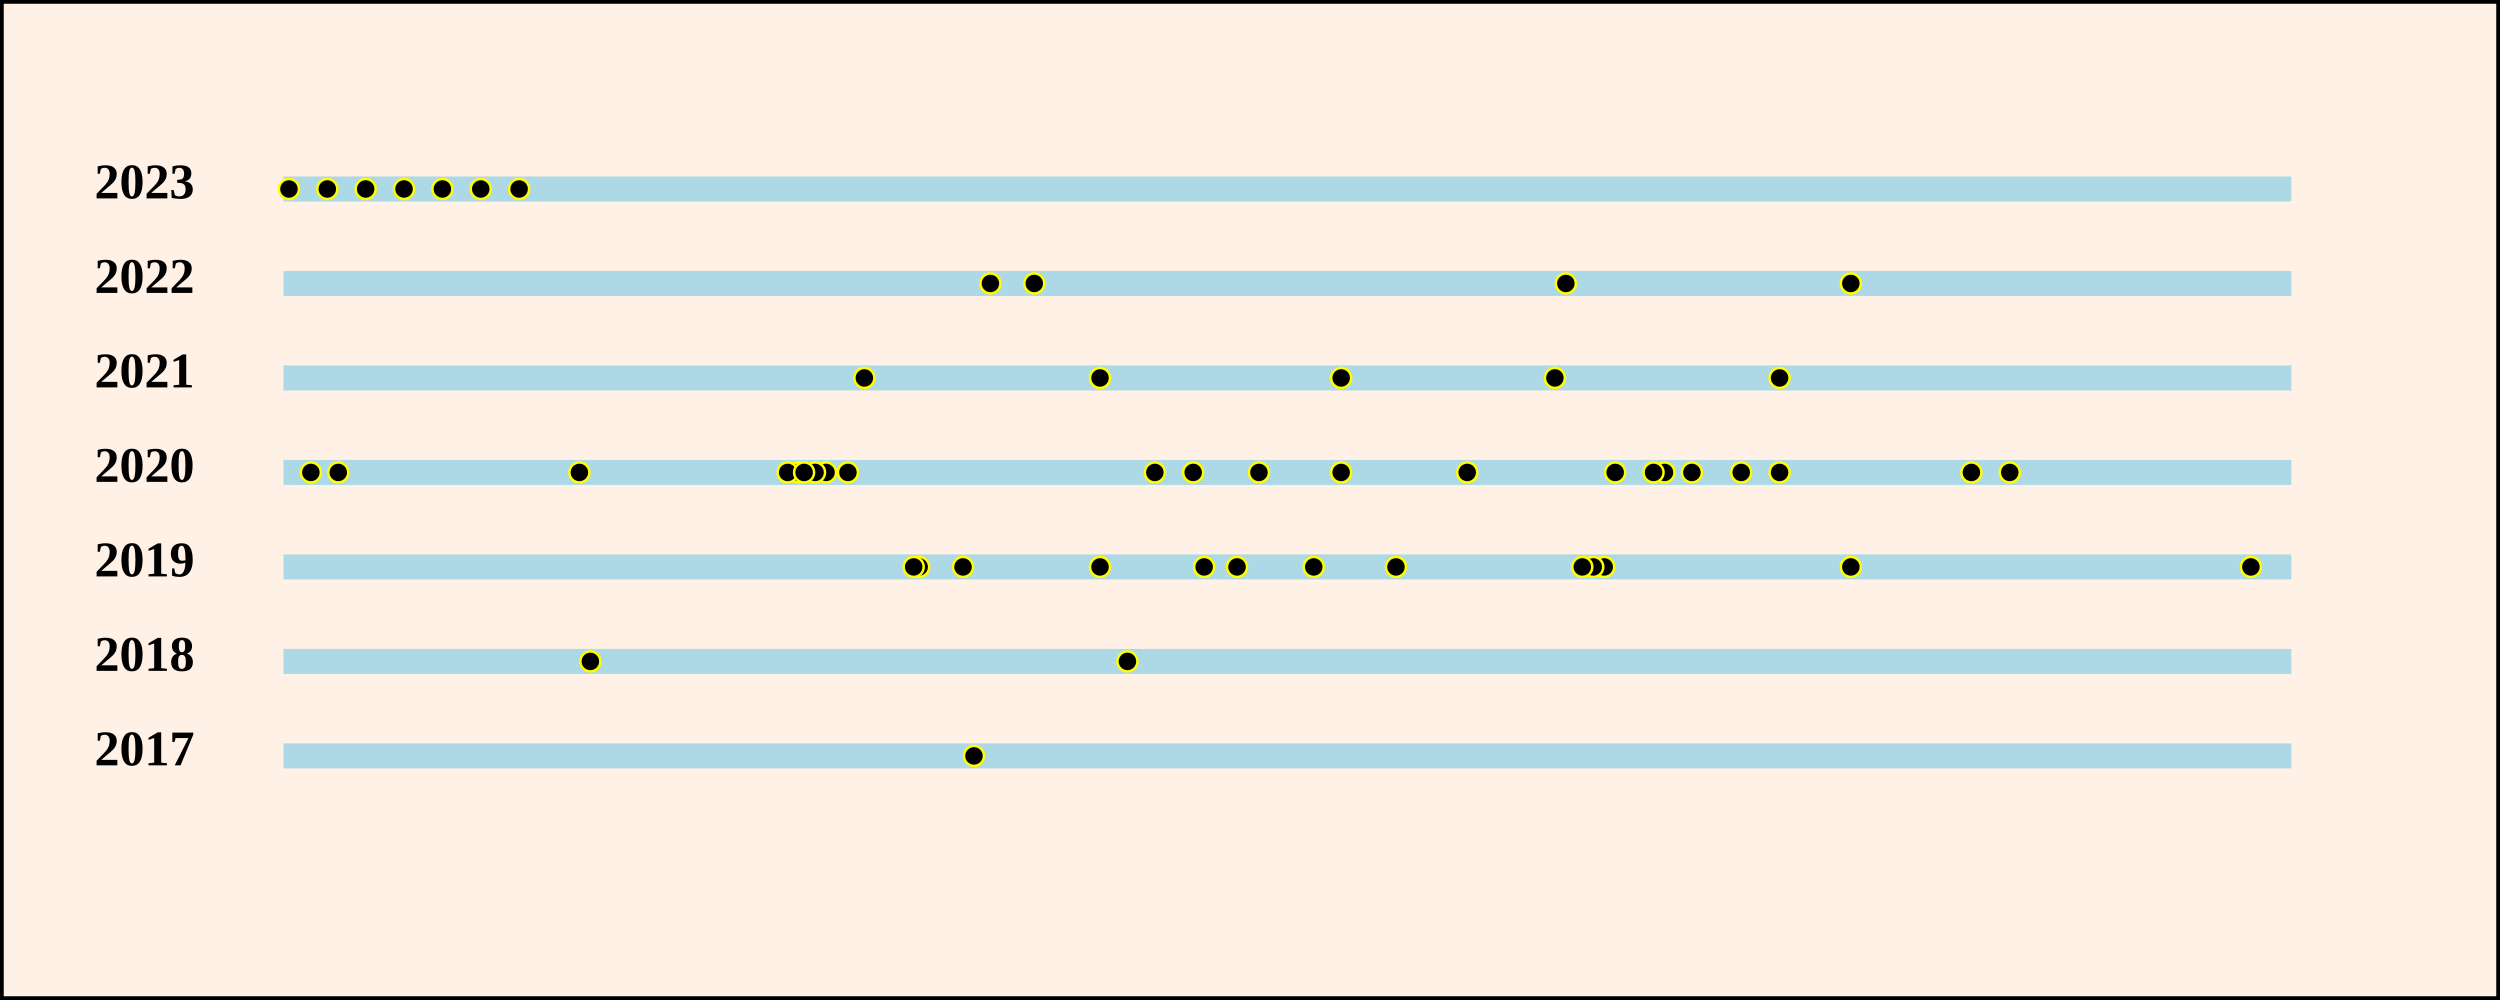
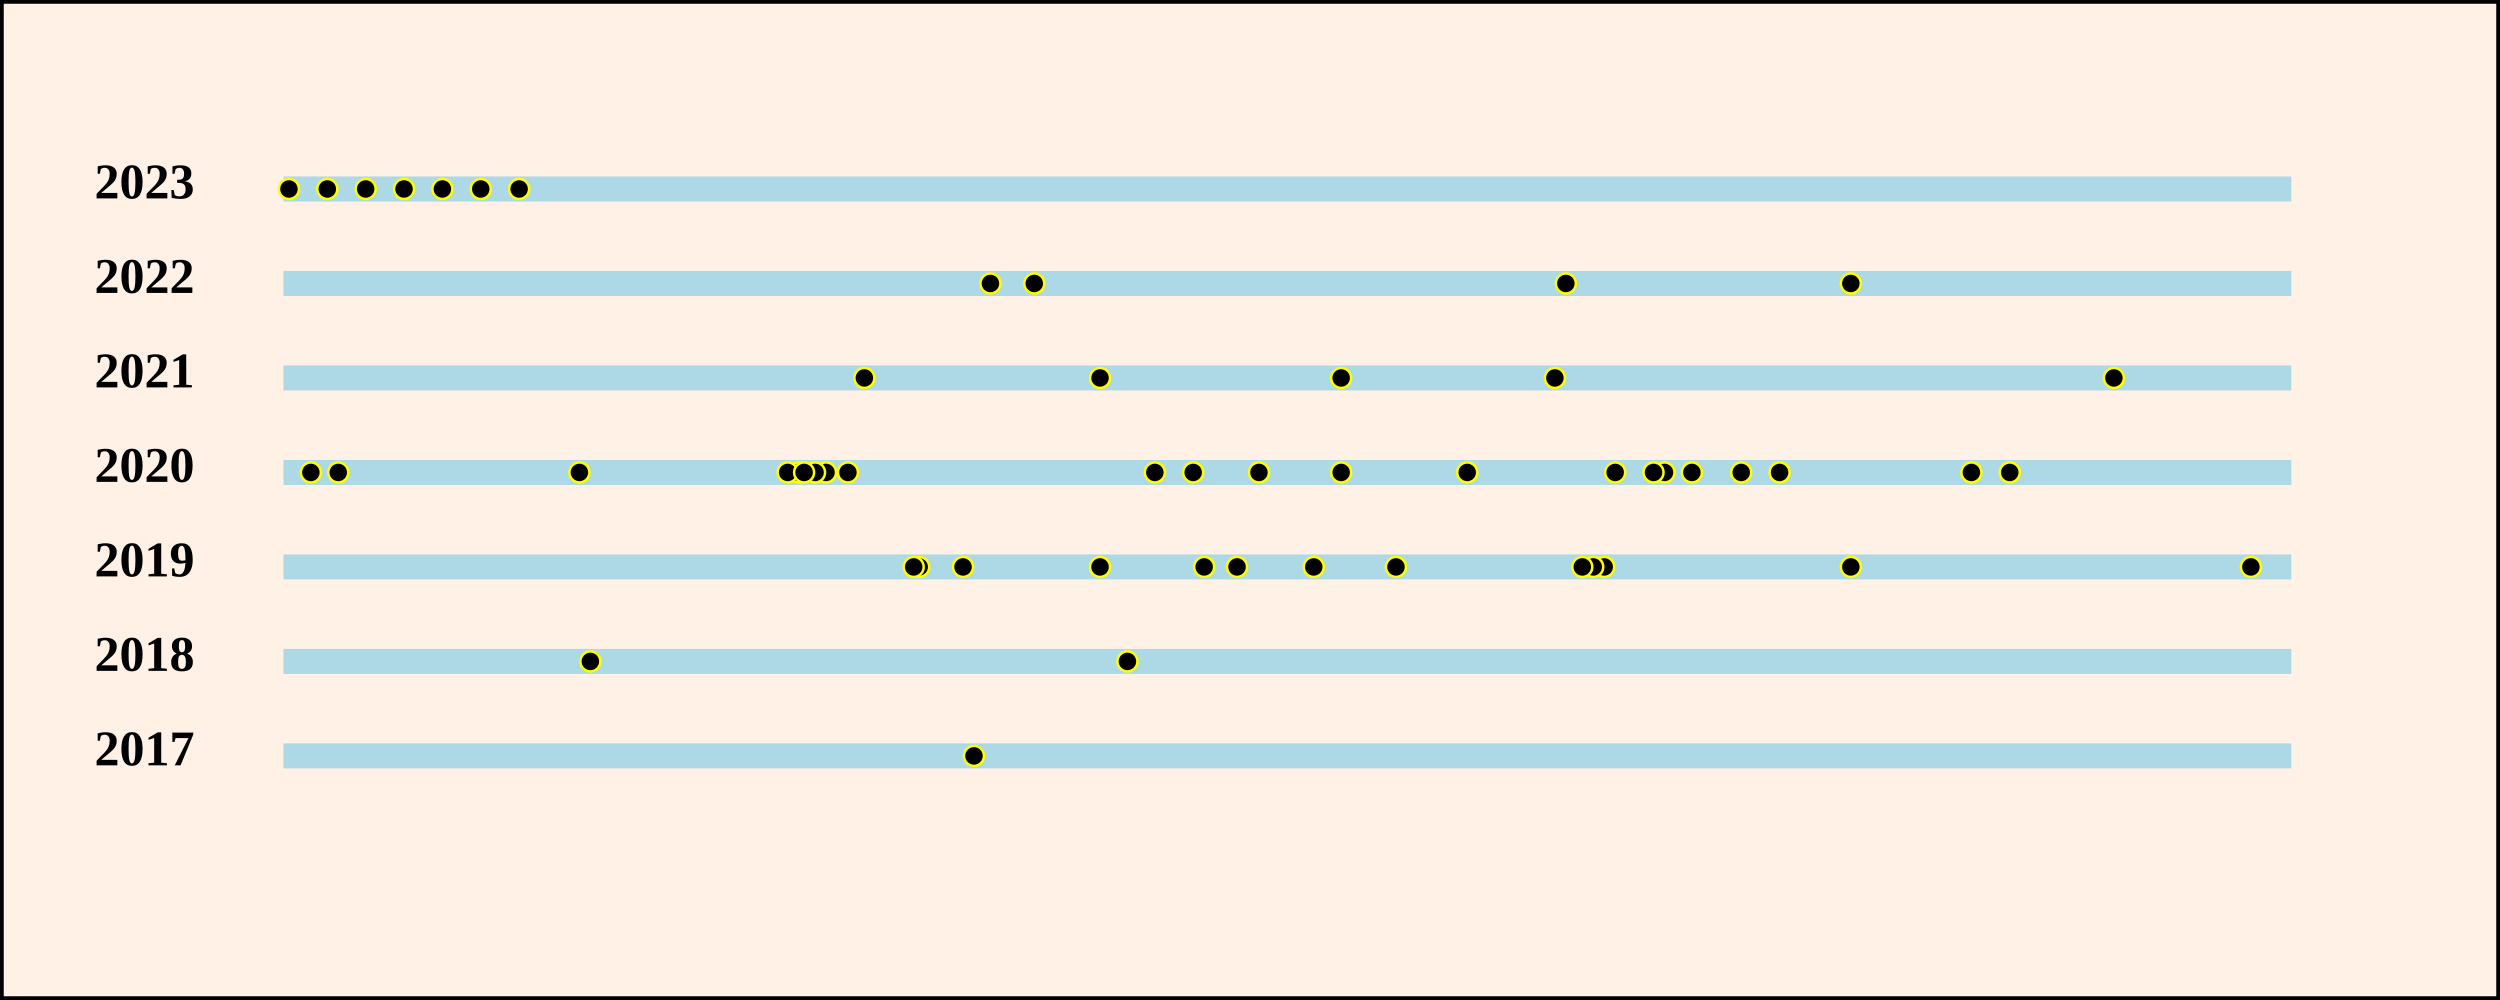
<svg xmlns="http://www.w3.org/2000/svg" xmlns:xlink="http://www.w3.org/1999/xlink" baseProfile="full" height="400" version="1.1" width="1000">
  <defs />
  <rect fill="rgb(255, 241, 229)" height="100%" stroke="black" stroke-width="3" width="100%" x="0" y="0" />
  <g style="font-size:20px; font-weight:Bold; fill:COLOR_CODE['year']">
    <text x="1cm" y="2.1cm">2023</text>
    <text x="1cm" y="3.1cm">2022</text>
    <text x="1cm" y="4.1cm">2021</text>
    <text x="1cm" y="5.1cm">2020</text>
    <text x="1cm" y="6.1cm">2019</text>
    <text x="1cm" y="7.1cm">2018</text>
    <text x="1cm" y="8.1cm">2017</text>
  </g>
  <g id="hlines" stroke="rgb(173, 216, 230)" stroke-width="10">
    <line x1="3cm" x2="24.25cm" y1="2cm" y2="2cm" />
    <line x1="3cm" x2="24.25cm" y1="3cm" y2="3cm" />
    <line x1="3cm" x2="24.25cm" y1="4cm" y2="4cm" />
    <line x1="3cm" x2="24.25cm" y1="5cm" y2="5cm" />
    <line x1="3cm" x2="24.25cm" y1="6cm" y2="6cm" />
    <line x1="3cm" x2="24.25cm" y1="7cm" y2="7cm" />
    <line x1="3cm" x2="24.25cm" y1="8cm" y2="8cm" />
  </g>
  <g style="font-size:20px; font-weight:Bold; fill:COLOR_CODE['year']" />
  <a target="_blank" xlink:href="https://dheepakg.github.io/post/2023/01/project-update-1/">
    <circle cx="3.058cm" cy="2cm" r="4" stroke="rgb(255, 255, 0)" stroke-width="1" />
  </a>
  <a target="_blank" xlink:href="https://dheepakg.github.io/post/2023/01/are-you-envious-of-younger-generation/">
    <circle cx="3.464cm" cy="2cm" r="4" stroke="rgb(255, 255, 0)" stroke-width="1" />
  </a>
  <a target="_blank" xlink:href="https://dheepakg.github.io/post/2023/01/personal-help/maid-affordability-a-social-indicator/">
    <circle cx="3.87cm" cy="2cm" r="4" stroke="rgb(255, 255, 0)" stroke-width="1" />
  </a>
  <a target="_blank" xlink:href="https://dheepakg.github.io/post/2023/01/project-update-2/">
    <circle cx="4.276cm" cy="2cm" r="4" stroke="rgb(255, 255, 0)" stroke-width="1" />
  </a>
  <a target="_blank" xlink:href="https://dheepakg.github.io/post/2023/01/project-update-3/">
    <circle cx="4.682cm" cy="2cm" r="4" stroke="rgb(255, 255, 0)" stroke-width="1" />
  </a>
  <a target="_blank" xlink:href="https://dheepakg.github.io/post/2023/02/osmosis-irl/">
    <circle cx="5.088cm" cy="2cm" r="4" stroke="rgb(255, 255, 0)" stroke-width="1" />
  </a>
  <a target="_blank" xlink:href="https://dheepakg.github.io/post/2023/02/api-configurations-database-operation/">
    <circle cx="5.494cm" cy="2cm" r="4" stroke="rgb(255, 255, 0)" stroke-width="1" />
  </a>
  <g style="font-size:20px; font-weight:Bold; fill:COLOR_CODE['year']" />
  <a target="_blank" xlink:href="https://dheepakg.github.io/post/2022/05/cross-compatibility-is-key/">
    <circle cx="10.482cm" cy="3cm" r="4" stroke="rgb(255, 255, 0)" stroke-width="1" />
  </a>
  <a target="_blank" xlink:href="https://dheepakg.github.io/post/2022/05/hugo-site-deployment-using-github-actions/">
    <circle cx="10.946cm" cy="3cm" r="4" stroke="rgb(255, 255, 0)" stroke-width="1" />
  </a>
  <a target="_blank" xlink:href="https://dheepakg.github.io/post/2022/08/what-if-google-suspends-your-account/">
    <circle cx="16.572cm" cy="3cm" r="4" stroke="rgb(255, 255, 0)" stroke-width="1" />
  </a>
  <a target="_blank" xlink:href="https://dheepakg.github.io/post/2022/10/migrated-to-blogdown/">
    <circle cx="19.588cm" cy="3cm" r="4" stroke="rgb(255, 255, 0)" stroke-width="1" />
  </a>
  <g style="font-size:20px; font-weight:Bold; fill:COLOR_CODE['year']" />
  <a target="_blank" xlink:href="https://dheepakg.github.io/post/2021/04/aws-certified-solution-architect-for-whom-why-and-how/">
    <circle cx="9.148cm" cy="4cm" r="4" stroke="rgb(255, 255, 0)" stroke-width="1" />
  </a>
-   <a target="_blank" xlink:href="http://www.w3.org">
-     <circle cx="18.834cm" cy="4cm" r="4" stroke="rgb(255, 255, 0)" stroke-width="1" />
+   <a target="_blank" xlink:href="https://dheepakg.github.io/post/2021/05/longreads-with-kindle/">
+     <circle cx="11.642cm" cy="4cm" r="4" stroke="rgb(255, 255, 0)" stroke-width="1" />
+   </a>
+   <a target="_blank" xlink:href="https://dheepakg.github.io/post/2021/07/power-of-open-data/">
+     <circle cx="14.194cm" cy="4cm" r="4" stroke="rgb(255, 255, 0)" stroke-width="1" />
  </a>
  <a target="_blank" xlink:href="https://dheepakg.github.io/post/2021/08/a-backend-devs-journey-into-js-world-part-i/">
    <circle cx="16.456cm" cy="4cm" r="4" stroke="rgb(255, 255, 0)" stroke-width="1" />
  </a>
-   <a target="_blank" xlink:href="https://dheepakg.github.io/post/2021/07/power-of-open-data/">
-     <circle cx="14.194cm" cy="4cm" r="4" stroke="rgb(255, 255, 0)" stroke-width="1" />
-   </a>
-   <a target="_blank" xlink:href="https://dheepakg.github.io/post/2021/05/longreads-with-kindle/">
-     <circle cx="11.642cm" cy="4cm" r="4" stroke="rgb(255, 255, 0)" stroke-width="1" />
+   <a target="_blank" xlink:href="https://dheepakg.github.io/post/2021/11/yet-another-tech-ceo-of-indian-origin/">
+     <circle cx="22.372cm" cy="4cm" r="4" stroke="rgb(255, 255, 0)" stroke-width="1" />
  </a>
  <g style="font-size:20px; font-weight:Bold; fill:COLOR_CODE['year']" />
  <a target="_blank" xlink:href="https://dheepakg.github.io/post/2020/11/weekly-update-7-nov-10-2020/">
    <circle cx="21.27cm" cy="5cm" r="4" stroke="rgb(255, 255, 0)" stroke-width="1" />
  </a>
  <a target="_blank" xlink:href="https://dheepakg.github.io/post/2020/11/weekly-update-6-nov-3-2020/">
    <circle cx="20.864cm" cy="5cm" r="4" stroke="rgb(255, 255, 0)" stroke-width="1" />
  </a>
  <a target="_blank" xlink:href="https://dheepakg.github.io/post/2020/09/weekly-update-5-sep-29-2020/">
    <circle cx="18.834cm" cy="5cm" r="4" stroke="rgb(255, 255, 0)" stroke-width="1" />
  </a>
  <a target="_blank" xlink:href="https://dheepakg.github.io/post/2020/09/weekly-update-4-sep-22-2020/">
    <circle cx="18.428cm" cy="5cm" r="4" stroke="rgb(255, 255, 0)" stroke-width="1" />
  </a>
  <a target="_blank" xlink:href="https://dheepakg.github.io/post/2020/09/weekly-update-3-sep-13-2020/">
    <circle cx="17.906cm" cy="5cm" r="4" stroke="rgb(255, 255, 0)" stroke-width="1" />
  </a>
  <a target="_blank" xlink:href="https://dheepakg.github.io/post/2020/09/unexpected-outcome/">
    <circle cx="17.616cm" cy="5cm" r="4" stroke="rgb(255, 255, 0)" stroke-width="1" />
  </a>
  <a target="_blank" xlink:href="https://dheepakg.github.io/post/2020/09/weekly-update-sep-6-2020/">
    <circle cx="17.5cm" cy="5cm" r="4" stroke="rgb(255, 255, 0)" stroke-width="1" />
  </a>
  <a target="_blank" xlink:href="https://dheepakg.github.io/post/2020/08/weekly-update-aug-30-2020/">
    <circle cx="17.094cm" cy="5cm" r="4" stroke="rgb(255, 255, 0)" stroke-width="1" />
  </a>
  <a target="_blank" xlink:href="https://dheepakg.github.io/post/2020/08/if-youre-approaching-20s-or-in-early-20s/">
    <circle cx="15.528cm" cy="5cm" r="4" stroke="rgb(255, 255, 0)" stroke-width="1" />
  </a>
  <a target="_blank" xlink:href="https://dheepakg.github.io/post/2020/07/one-neednt-be-proud/">
    <circle cx="14.194cm" cy="5cm" r="4" stroke="rgb(255, 255, 0)" stroke-width="1" />
  </a>
  <a target="_blank" xlink:href="https://dheepakg.github.io/post/2020/06/the-return-of-newsletters/">
    <circle cx="13.324cm" cy="5cm" r="4" stroke="rgb(255, 255, 0)" stroke-width="1" />
  </a>
  <a target="_blank" xlink:href="https://dheepakg.github.io/post/2020/06/essentially-theyre-non-essentials/">
    <circle cx="12.628cm" cy="5cm" r="4" stroke="rgb(255, 255, 0)" stroke-width="1" />
  </a>
  <a target="_blank" xlink:href="https://dheepakg.github.io/post/2020/06/a-curious-question-on-reading/">
    <circle cx="12.222cm" cy="5cm" r="4" stroke="rgb(255, 255, 0)" stroke-width="1" />
  </a>
  <a target="_blank" xlink:href="https://dheepakg.github.io/post/2020/04/a-lost-relationship/">
    <circle cx="8.974cm" cy="5cm" r="4" stroke="rgb(255, 255, 0)" stroke-width="1" />
  </a>
  <a target="_blank" xlink:href="https://dheepakg.github.io/post/2020/04/covid-19-political-change-on-the-cards/">
    <circle cx="8.742cm" cy="5cm" r="4" stroke="rgb(255, 255, 0)" stroke-width="1" />
  </a>
  <a target="_blank" xlink:href="https://dheepakg.github.io/post/2020/04/couple-of-things-that-went-unnoticed/">
    <circle cx="8.626cm" cy="5cm" r="4" stroke="rgb(255, 255, 0)" stroke-width="1" />
  </a>
  <a target="_blank" xlink:href="https://dheepakg.github.io/post/2020/04/shouldnt-there-be-some-regulation-road-side-shops/">
    <circle cx="8.452cm" cy="5cm" r="4" stroke="rgb(255, 255, 0)" stroke-width="1" />
  </a>
  <a target="_blank" xlink:href="https://dheepakg.github.io/post/2020/04/striving-with-contextual-speakers/">
    <circle cx="8.336cm" cy="5cm" r="4" stroke="rgb(255, 255, 0)" stroke-width="1" />
  </a>
  <a target="_blank" xlink:href="https://dheepakg.github.io/post/2020/04/working-with-raspberry-pi-files/">
    <circle cx="8.51cm" cy="5cm" r="4" stroke="rgb(255, 255, 0)" stroke-width="1" />
  </a>
  <a target="_blank" xlink:href="https://dheepakg.github.io/post/2020/02/comparison-of-various-hdfs-file-formats/">
    <circle cx="6.132cm" cy="5cm" r="4" stroke="rgb(255, 255, 0)" stroke-width="1" />
  </a>
  <a target="_blank" xlink:href="https://dheepakg.github.io/post/2020/01/the-2010s-part-1/">
    <circle cx="3.29cm" cy="5cm" r="4" stroke="rgb(255, 255, 0)" stroke-width="1" />
  </a>
  <a target="_blank" xlink:href="https://dheepakg.github.io/post/2020/01/the-2010s-part-2/">
    <circle cx="3.58cm" cy="5cm" r="4" stroke="rgb(255, 255, 0)" stroke-width="1" />
  </a>
  <g style="font-size:20px; font-weight:Bold; fill:COLOR_CODE['year']" />
  <a target="_blank" xlink:href="https://dheepakg.github.io/post/2019/12/the-guinea-pig-generation/">
    <circle cx="23.822cm" cy="6cm" r="4" stroke="rgb(255, 255, 0)" stroke-width="1" />
  </a>
  <a target="_blank" xlink:href="https://dheepakg.github.io/post/2019/10/pyconindia-2019/">
    <circle cx="19.588cm" cy="6cm" r="4" stroke="rgb(255, 255, 0)" stroke-width="1" />
  </a>
  <a target="_blank" xlink:href="https://dheepakg.github.io/post/2019/08/oxidation-2-variables-shadowing/">
    <circle cx="16.978cm" cy="6cm" r="4" stroke="rgb(255, 255, 0)" stroke-width="1" />
  </a>
  <a target="_blank" xlink:href="https://dheepakg.github.io/post/2019/08/oxidation-1-cargo-rustdoc/">
    <circle cx="16.862cm" cy="6cm" r="4" stroke="rgb(255, 255, 0)" stroke-width="1" />
  </a>
  <a target="_blank" xlink:href="https://dheepakg.github.io/post/2019/08/what-makes-rust-interesting/">
    <circle cx="16.746cm" cy="6cm" r="4" stroke="rgb(255, 255, 0)" stroke-width="1" />
  </a>
  <a target="_blank" xlink:href="https://dheepakg.github.io/post/2019/07/yes-humanity-exists/">
    <circle cx="14.774cm" cy="6cm" r="4" stroke="rgb(255, 255, 0)" stroke-width="1" />
  </a>
  <a target="_blank" xlink:href="https://dheepakg.github.io/post/2019/07/podcast-listening-101/">
    <circle cx="13.904cm" cy="6cm" r="4" stroke="rgb(255, 255, 0)" stroke-width="1" />
  </a>
  <a target="_blank" xlink:href="https://dheepakg.github.io/post/2019/06/fight-against-climate-change-is-not-getting-traction-why/">
    <circle cx="13.092cm" cy="6cm" r="4" stroke="rgb(255, 255, 0)" stroke-width="1" />
  </a>
  <a target="_blank" xlink:href="https://dheepakg.github.io/post/2019/06/no-more-ad-breaks-thanks-pi-hole/">
    <circle cx="12.744cm" cy="6cm" r="4" stroke="rgb(255, 255, 0)" stroke-width="1" />
  </a>
  <a target="_blank" xlink:href="https://dheepakg.github.io/post/2019/05/first-serious-project-that-has-some-rational-application/">
    <circle cx="11.642cm" cy="6cm" r="4" stroke="rgb(255, 255, 0)" stroke-width="1" />
  </a>
  <a target="_blank" xlink:href="https://dheepakg.github.io/post/2019/05/starting-with-jekyll/">
    <circle cx="10.192cm" cy="6cm" r="4" stroke="rgb(255, 255, 0)" stroke-width="1" />
  </a>
  <a target="_blank" xlink:href="https://dheepakg.github.io/post/2019/04/evms-should-be-avoided-for-indian-elections-why/">
    <circle cx="9.728cm" cy="6cm" r="4" stroke="rgb(255, 255, 0)" stroke-width="1" />
  </a>
  <a target="_blank" xlink:href="https://dheepakg.github.io/post/2019/04/welcome-to-the-site/">
    <circle cx="9.67cm" cy="6cm" r="4" stroke="rgb(255, 255, 0)" stroke-width="1" />
  </a>
  <g style="font-size:20px; font-weight:Bold; fill:COLOR_CODE['year']" />
  <a target="_blank" xlink:href="https://dheepakg.github.io/post/2018/02/what-is-farming-biz-or-charity/">
    <circle cx="6.248cm" cy="7cm" r="4" stroke="rgb(255, 255, 0)" stroke-width="1" />
  </a>
  <a target="_blank" xlink:href="https://dheepakg.github.io/post/2018/06/final-frontier-for-ai-could-be-decoding-sarcasm/">
    <circle cx="11.932cm" cy="7cm" r="4" stroke="rgb(255, 255, 0)" stroke-width="1" />
  </a>
  <g style="font-size:20px; font-weight:Bold; fill:COLOR_CODE['year']" />
  <a target="_blank" xlink:href="https://dheepakg.github.io/post/2017/05/democracy-a-silver-bullet/">
    <circle cx="10.308cm" cy="8cm" r="4" stroke="rgb(255, 255, 0)" stroke-width="1" />
  </a>
</svg>
